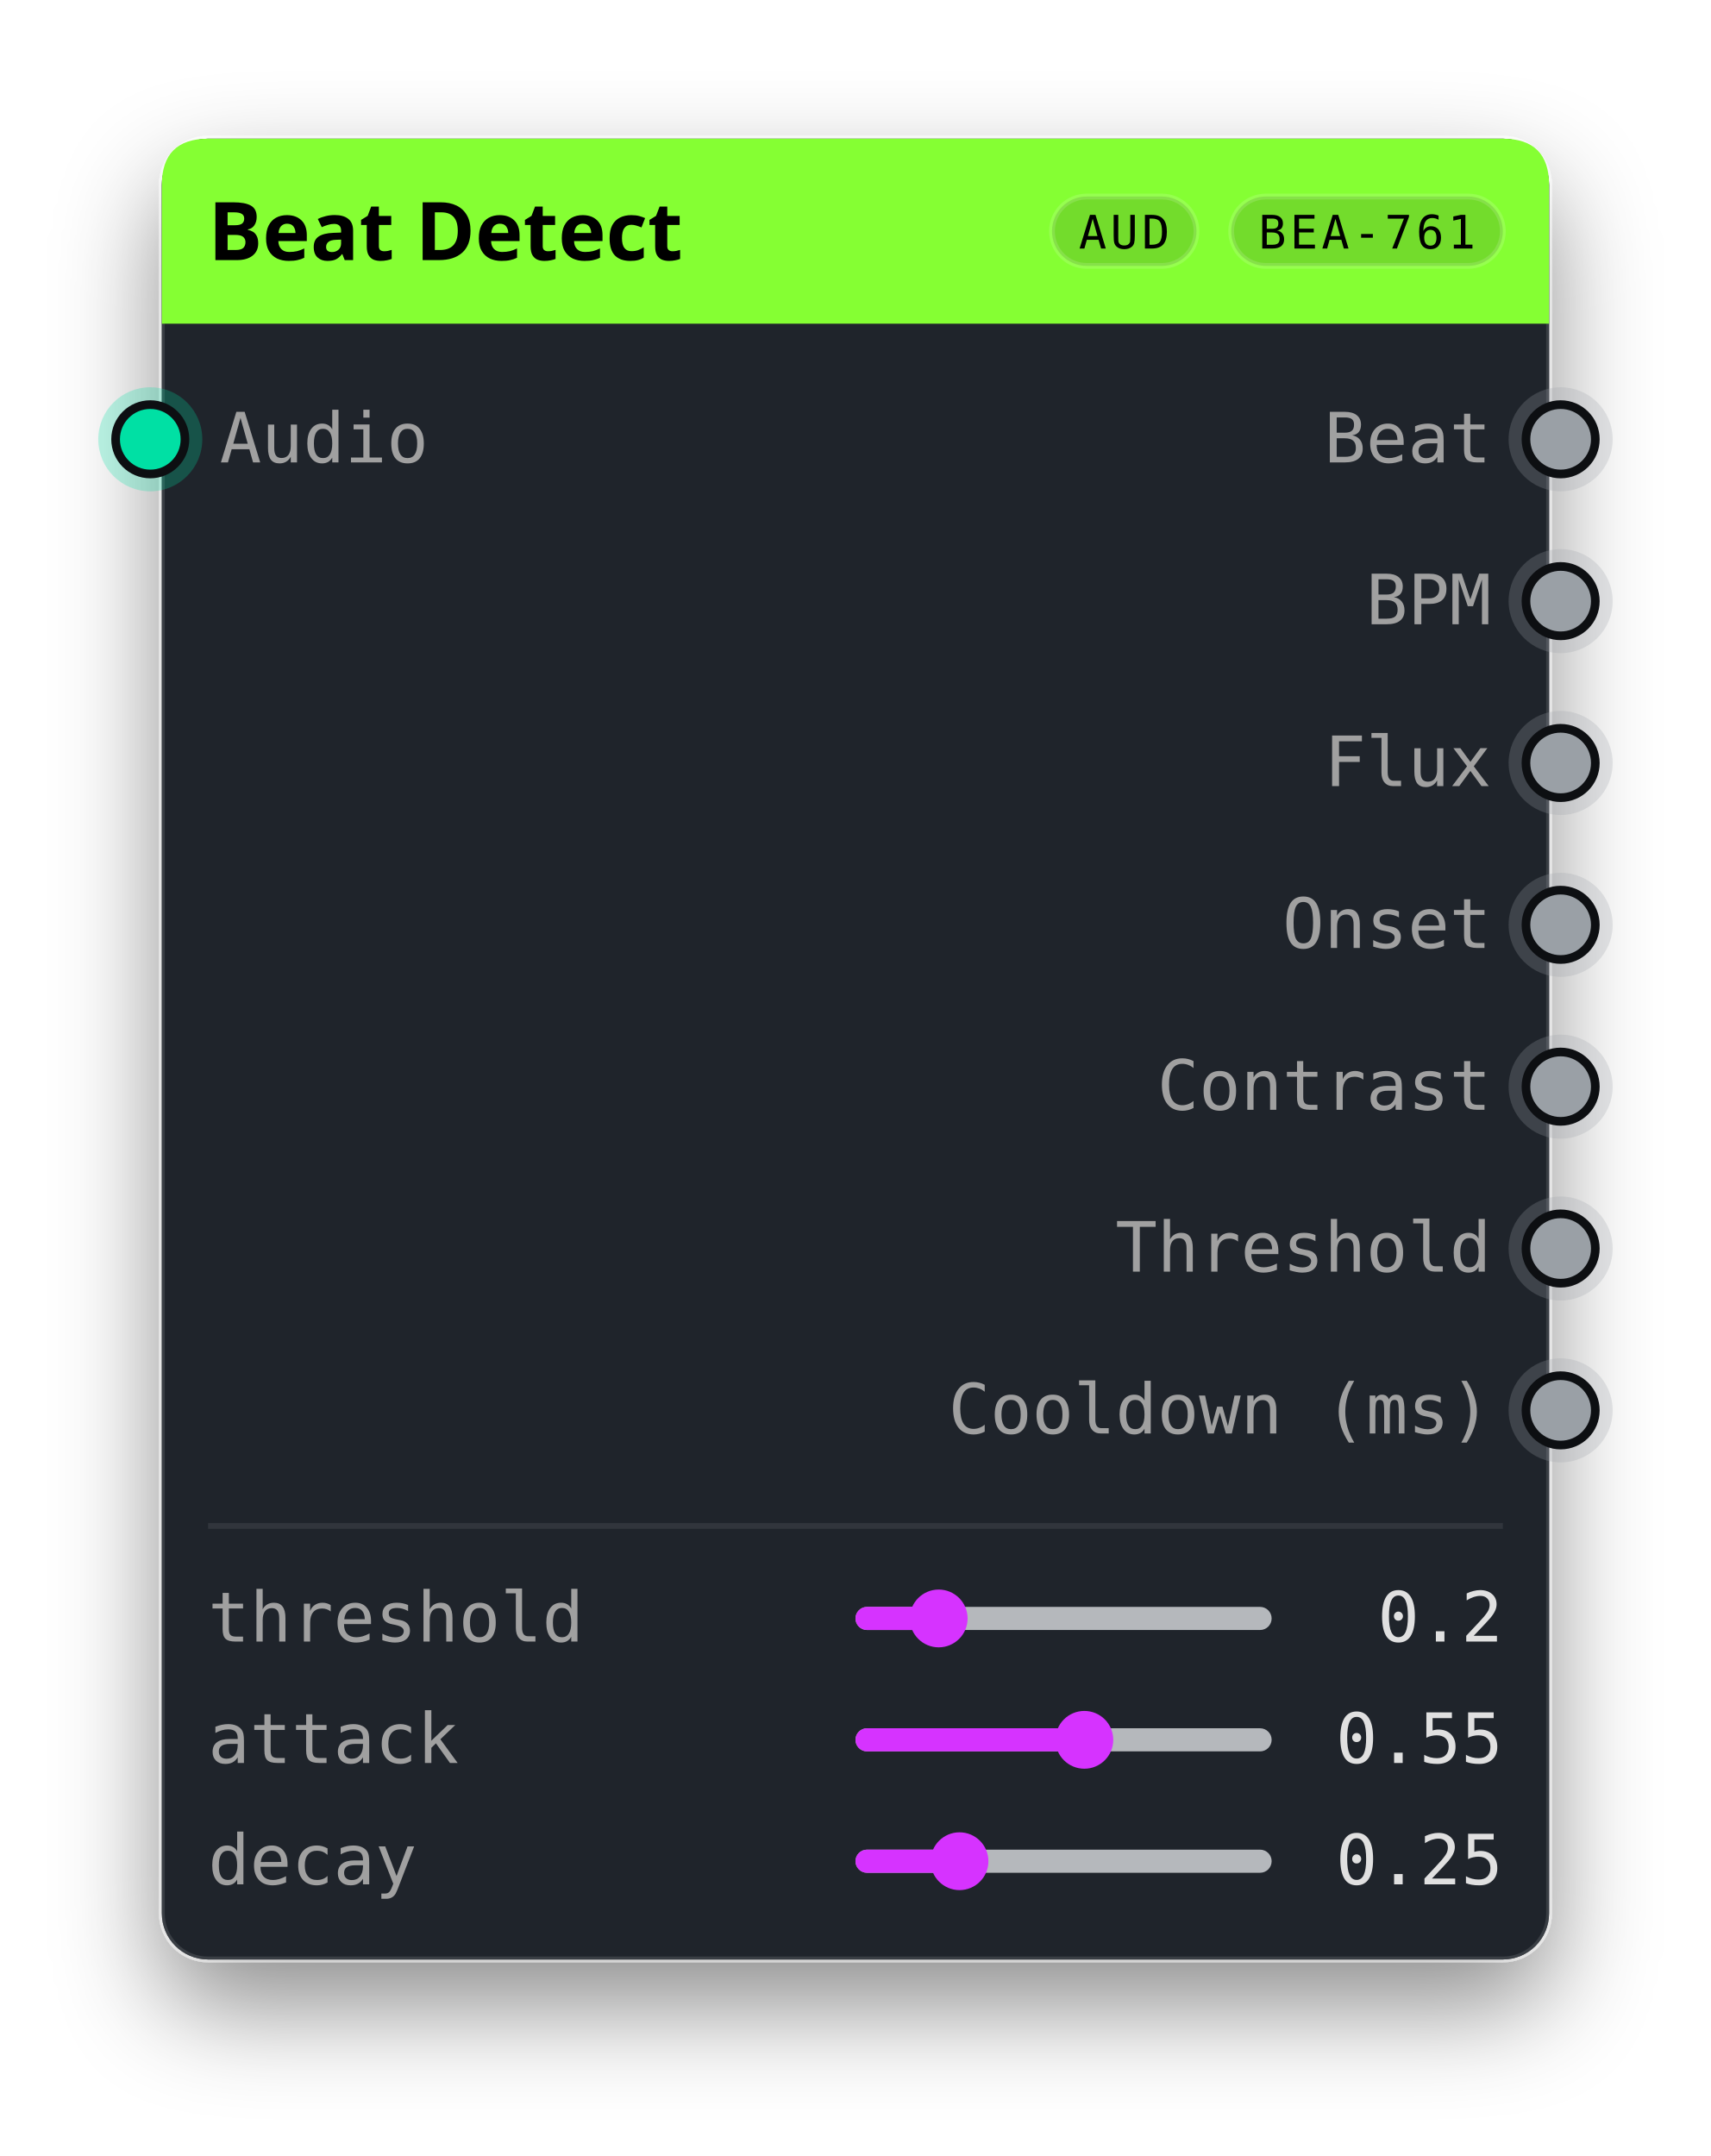
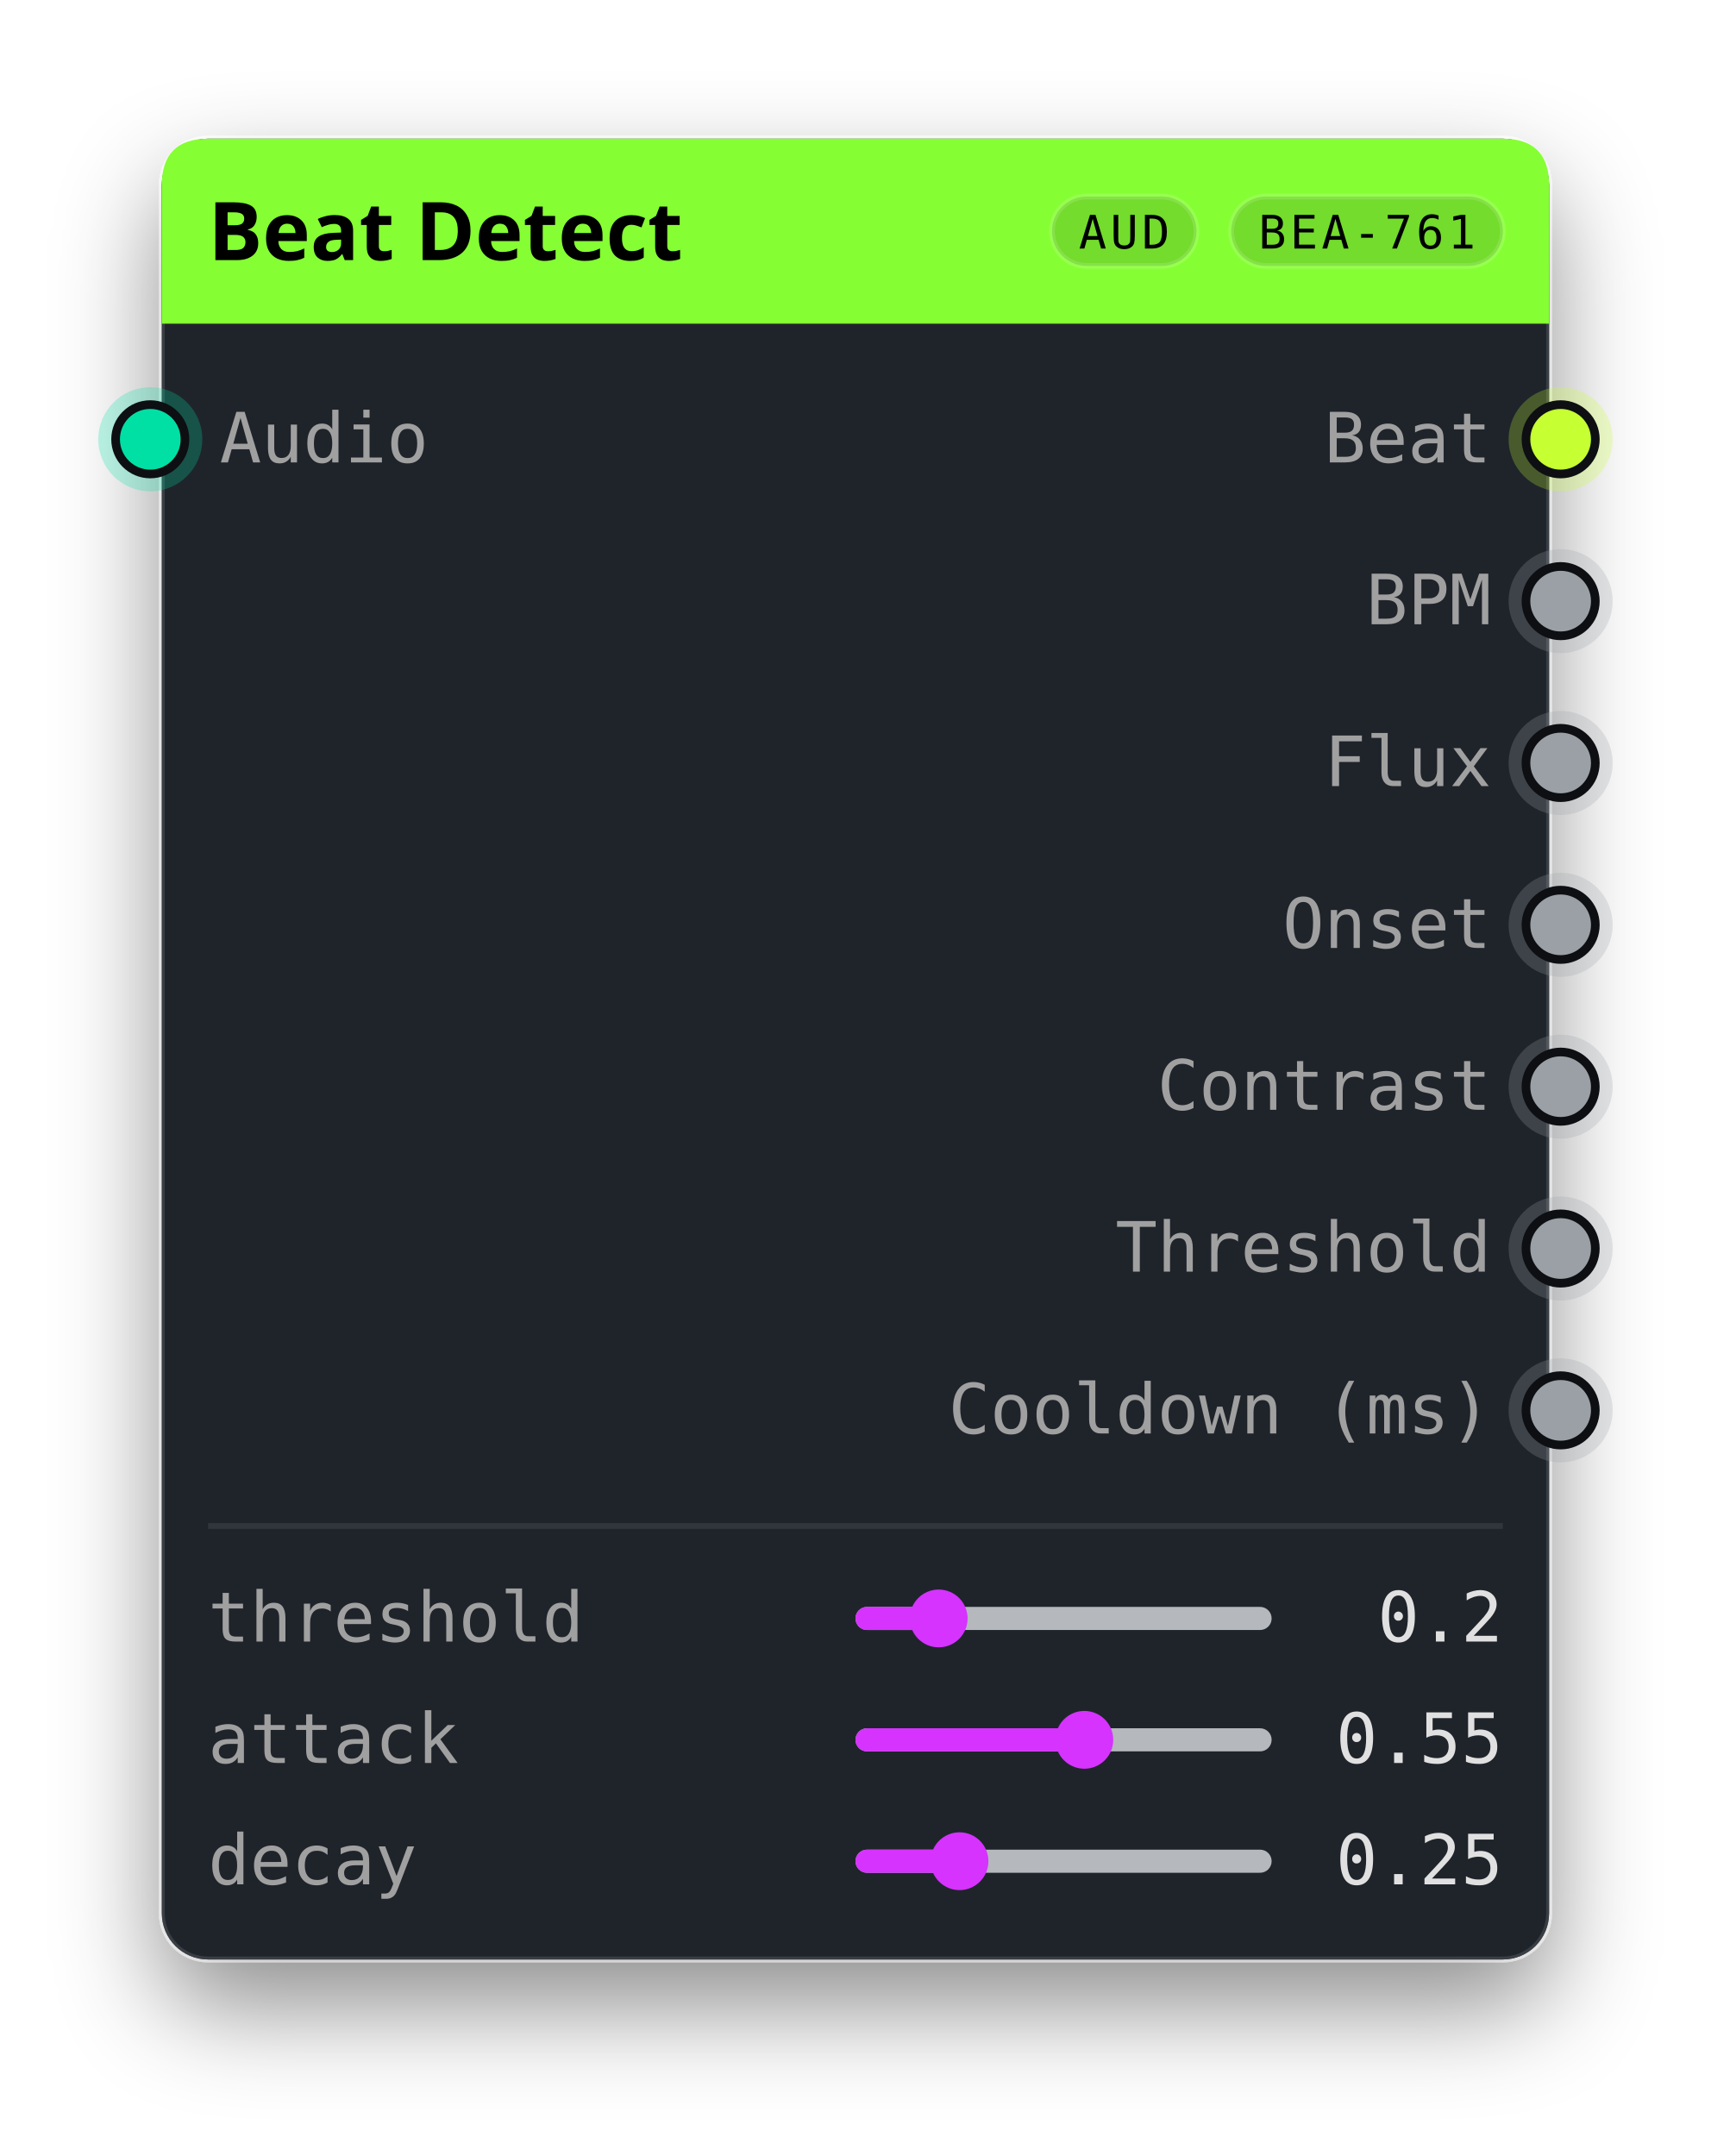
<svg xmlns="http://www.w3.org/2000/svg" viewBox="0 0 296 373" width="296" height="373" role="img" aria-label="Beat Detect node">
  <defs>
    <filter id="shadow" x="-20%" y="-20%" width="140%" height="160%">
      <feDropShadow dx="0" dy="8" stdDeviation="9" flood-color="#000" flood-opacity="0.45" />
    </filter>
  </defs>
  <g transform="translate(28,24)">
    <rect x="0" y="0" width="240" height="315" rx="8" fill="#1f242b" stroke="rgba(255,255,255,0.12)" filter="url(#shadow)" />
    <rect x="0" y="0" width="240" height="315" rx="8" fill="#1f242b" stroke="rgba(255,255,255,0.12)" />
    <path d="M0,32 L0,8 Q0,0 8,0 L232,0 Q240,0 240,8 L240,32 Z" fill="#85ff33" />
    <text x="8" y="21" font-family="'Audiowide','Trebuchet MS','Arial Black',sans-serif" font-size="14" font-weight="600" fill="#000">Beat Detect</text>
    <rect x="154" y="10" width="25" height="12" rx="6" fill="rgba(0,0,0,0.14)" stroke="rgba(255,255,255,0.14)" />
    <text x="166.5" y="19" text-anchor="middle" font-family="'JetBrains Mono','Cascadia Mono','Consolas',monospace" font-size="8" letter-spacing="0.08em" fill="#000">AUD</text>
    <rect x="185" y="10" width="47" height="12" rx="6" fill="rgba(0,0,0,0.14)" stroke="rgba(255,255,255,0.14)" />
    <text x="208.5" y="19" text-anchor="middle" font-family="'JetBrains Mono','Cascadia Mono','Consolas',monospace" font-size="8" letter-spacing="0.08em" fill="#000">BEA-761</text>
    <circle cx="-2" cy="52" r="9" fill="#00e0a4" opacity="0.25" />
    <circle cx="-2" cy="52" r="6" fill="#00e0a4" stroke="#0d0f12" stroke-width="1.5" />
    <text x="10" y="56" font-family="'JetBrains Mono','Cascadia Mono','Consolas',monospace" font-size="12" fill="#a0a0a0">Audio</text>
-     <circle cx="242" cy="52" r="9" fill="#9aa0a6" opacity="0.25" />
-     <circle cx="242" cy="52" r="6" fill="#9aa0a6" stroke="#0d0f12" stroke-width="1.5" />
+     <circle cx="242" cy="52" r="9" fill="#c6ff32" opacity="0.25" />
+     <circle cx="242" cy="52" r="6" fill="#c6ff32" stroke="#0d0f12" stroke-width="1.5" />
    <text x="230" y="56" text-anchor="end" font-family="'JetBrains Mono','Cascadia Mono','Consolas',monospace" font-size="12" fill="#a0a0a0">Beat</text>
    <circle cx="242" cy="80" r="9" fill="#9aa0a6" opacity="0.25" />
    <circle cx="242" cy="80" r="6" fill="#9aa0a6" stroke="#0d0f12" stroke-width="1.5" />
    <text x="230" y="84" text-anchor="end" font-family="'JetBrains Mono','Cascadia Mono','Consolas',monospace" font-size="12" fill="#a0a0a0">BPM</text>
    <circle cx="242" cy="108" r="9" fill="#9aa0a6" opacity="0.25" />
    <circle cx="242" cy="108" r="6" fill="#9aa0a6" stroke="#0d0f12" stroke-width="1.5" />
    <text x="230" y="112" text-anchor="end" font-family="'JetBrains Mono','Cascadia Mono','Consolas',monospace" font-size="12" fill="#a0a0a0">Flux</text>
    <circle cx="242" cy="136" r="9" fill="#9aa0a6" opacity="0.25" />
    <circle cx="242" cy="136" r="6" fill="#9aa0a6" stroke="#0d0f12" stroke-width="1.5" />
    <text x="230" y="140" text-anchor="end" font-family="'JetBrains Mono','Cascadia Mono','Consolas',monospace" font-size="12" fill="#a0a0a0">Onset</text>
    <circle cx="242" cy="164" r="9" fill="#9aa0a6" opacity="0.25" />
    <circle cx="242" cy="164" r="6" fill="#9aa0a6" stroke="#0d0f12" stroke-width="1.5" />
    <text x="230" y="168" text-anchor="end" font-family="'JetBrains Mono','Cascadia Mono','Consolas',monospace" font-size="12" fill="#a0a0a0">Contrast</text>
    <circle cx="242" cy="192" r="9" fill="#9aa0a6" opacity="0.25" />
    <circle cx="242" cy="192" r="6" fill="#9aa0a6" stroke="#0d0f12" stroke-width="1.5" />
    <text x="230" y="196" text-anchor="end" font-family="'JetBrains Mono','Cascadia Mono','Consolas',monospace" font-size="12" fill="#a0a0a0">Threshold</text>
    <circle cx="242" cy="220" r="9" fill="#9aa0a6" opacity="0.25" />
    <circle cx="242" cy="220" r="6" fill="#9aa0a6" stroke="#0d0f12" stroke-width="1.5" />
    <text x="230" y="224" text-anchor="end" font-family="'JetBrains Mono','Cascadia Mono','Consolas',monospace" font-size="12" fill="#a0a0a0">Cooldown (ms)</text>
    <line x1="8" y1="240" x2="232" y2="240" stroke="rgba(255,255,255,0.08)" />
    <text x="8" y="260" font-family="'JetBrains Mono','Cascadia Mono','Consolas',monospace" font-size="12" fill="#a0a0a0">threshold</text>
    <g>
      <rect x="120" y="254" width="72" height="4" rx="2" fill="#cfd2d6" opacity="0.85" />
      <rect x="120" y="254" width="14.4" height="4" rx="2" fill="#d633ff" />
      <circle cx="134.4" cy="256" r="5" fill="#d633ff" />
      <text x="232" y="260" text-anchor="end" font-family="'JetBrains Mono','Cascadia Mono','Consolas',monospace" font-size="12" fill="#e0e0e0">0.2</text>
    </g>
    <text x="8" y="281" font-family="'JetBrains Mono','Cascadia Mono','Consolas',monospace" font-size="12" fill="#a0a0a0">attack</text>
    <g>
      <rect x="120" y="275" width="72" height="4" rx="2" fill="#cfd2d6" opacity="0.85" />
      <rect x="120" y="275" width="39.6" height="4" rx="2" fill="#d633ff" />
      <circle cx="159.6" cy="277" r="5" fill="#d633ff" />
      <text x="232" y="281" text-anchor="end" font-family="'JetBrains Mono','Cascadia Mono','Consolas',monospace" font-size="12" fill="#e0e0e0">0.55</text>
    </g>
    <text x="8" y="302" font-family="'JetBrains Mono','Cascadia Mono','Consolas',monospace" font-size="12" fill="#a0a0a0">decay</text>
    <g>
      <rect x="120" y="296" width="72" height="4" rx="2" fill="#cfd2d6" opacity="0.85" />
      <rect x="120" y="296" width="18.0" height="4" rx="2" fill="#d633ff" />
      <circle cx="138.0" cy="298" r="5" fill="#d633ff" />
      <text x="232" y="302" text-anchor="end" font-family="'JetBrains Mono','Cascadia Mono','Consolas',monospace" font-size="12" fill="#e0e0e0">0.25</text>
    </g>
  </g>
</svg>
